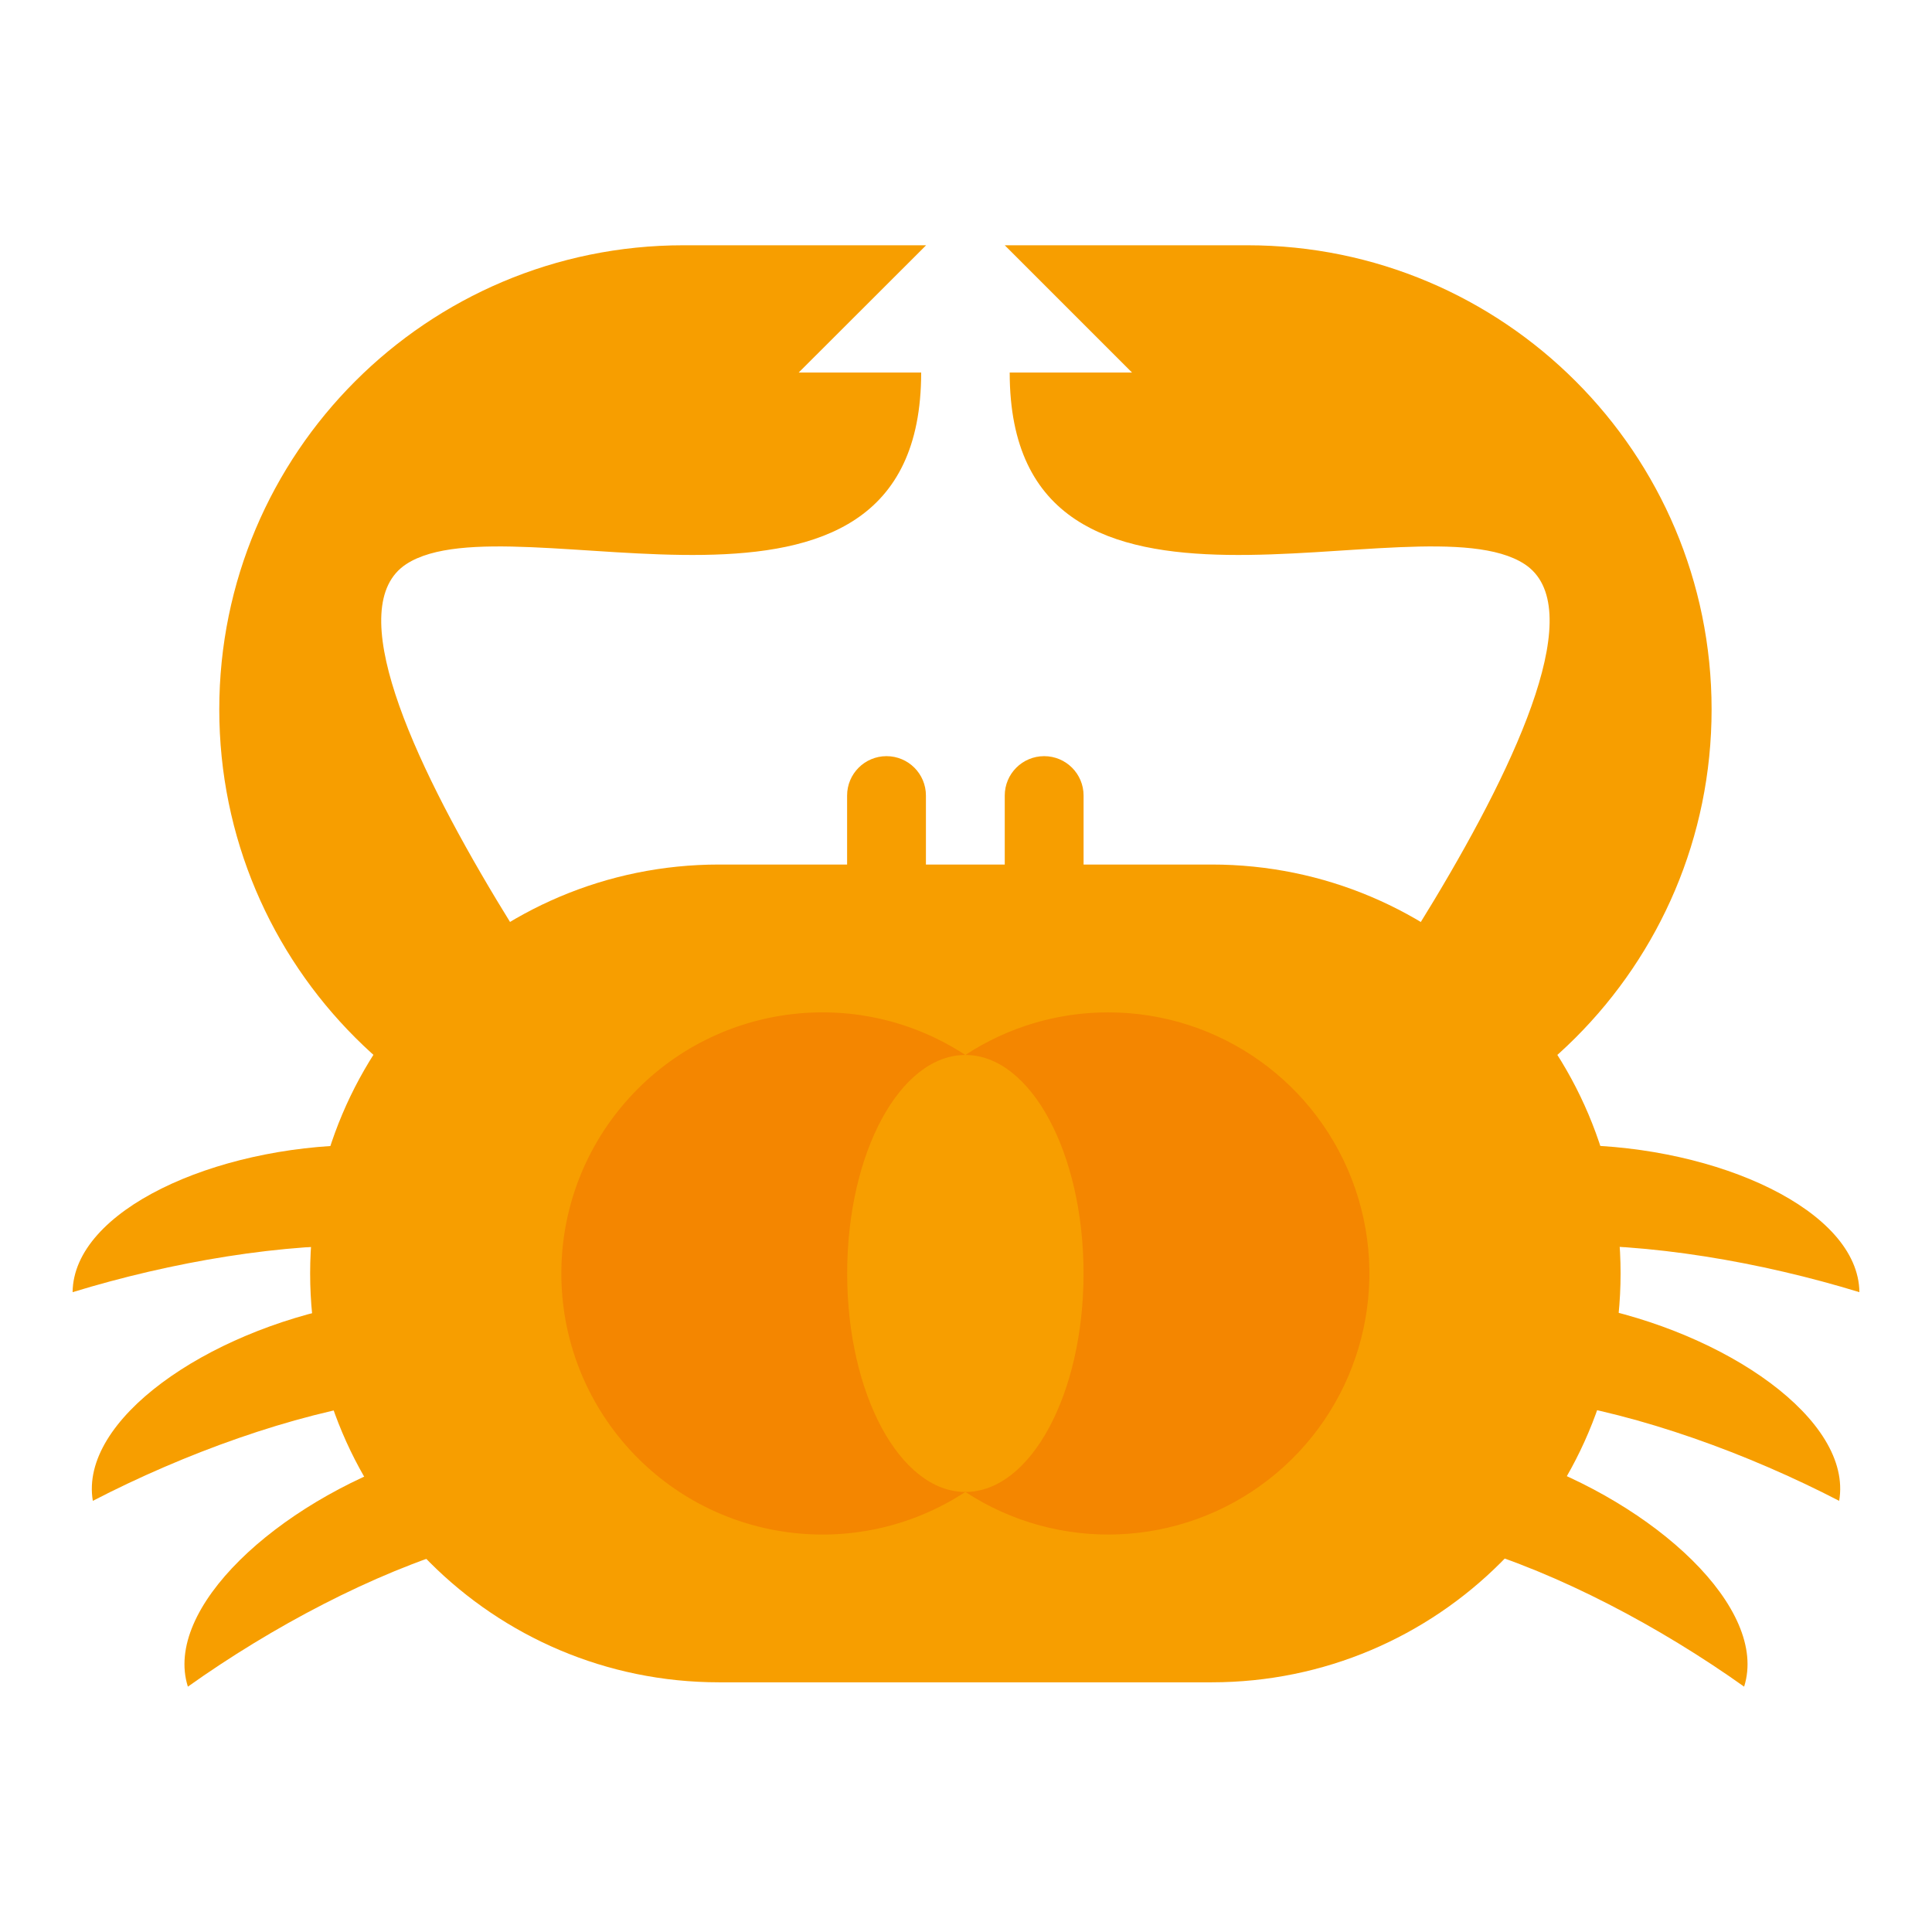
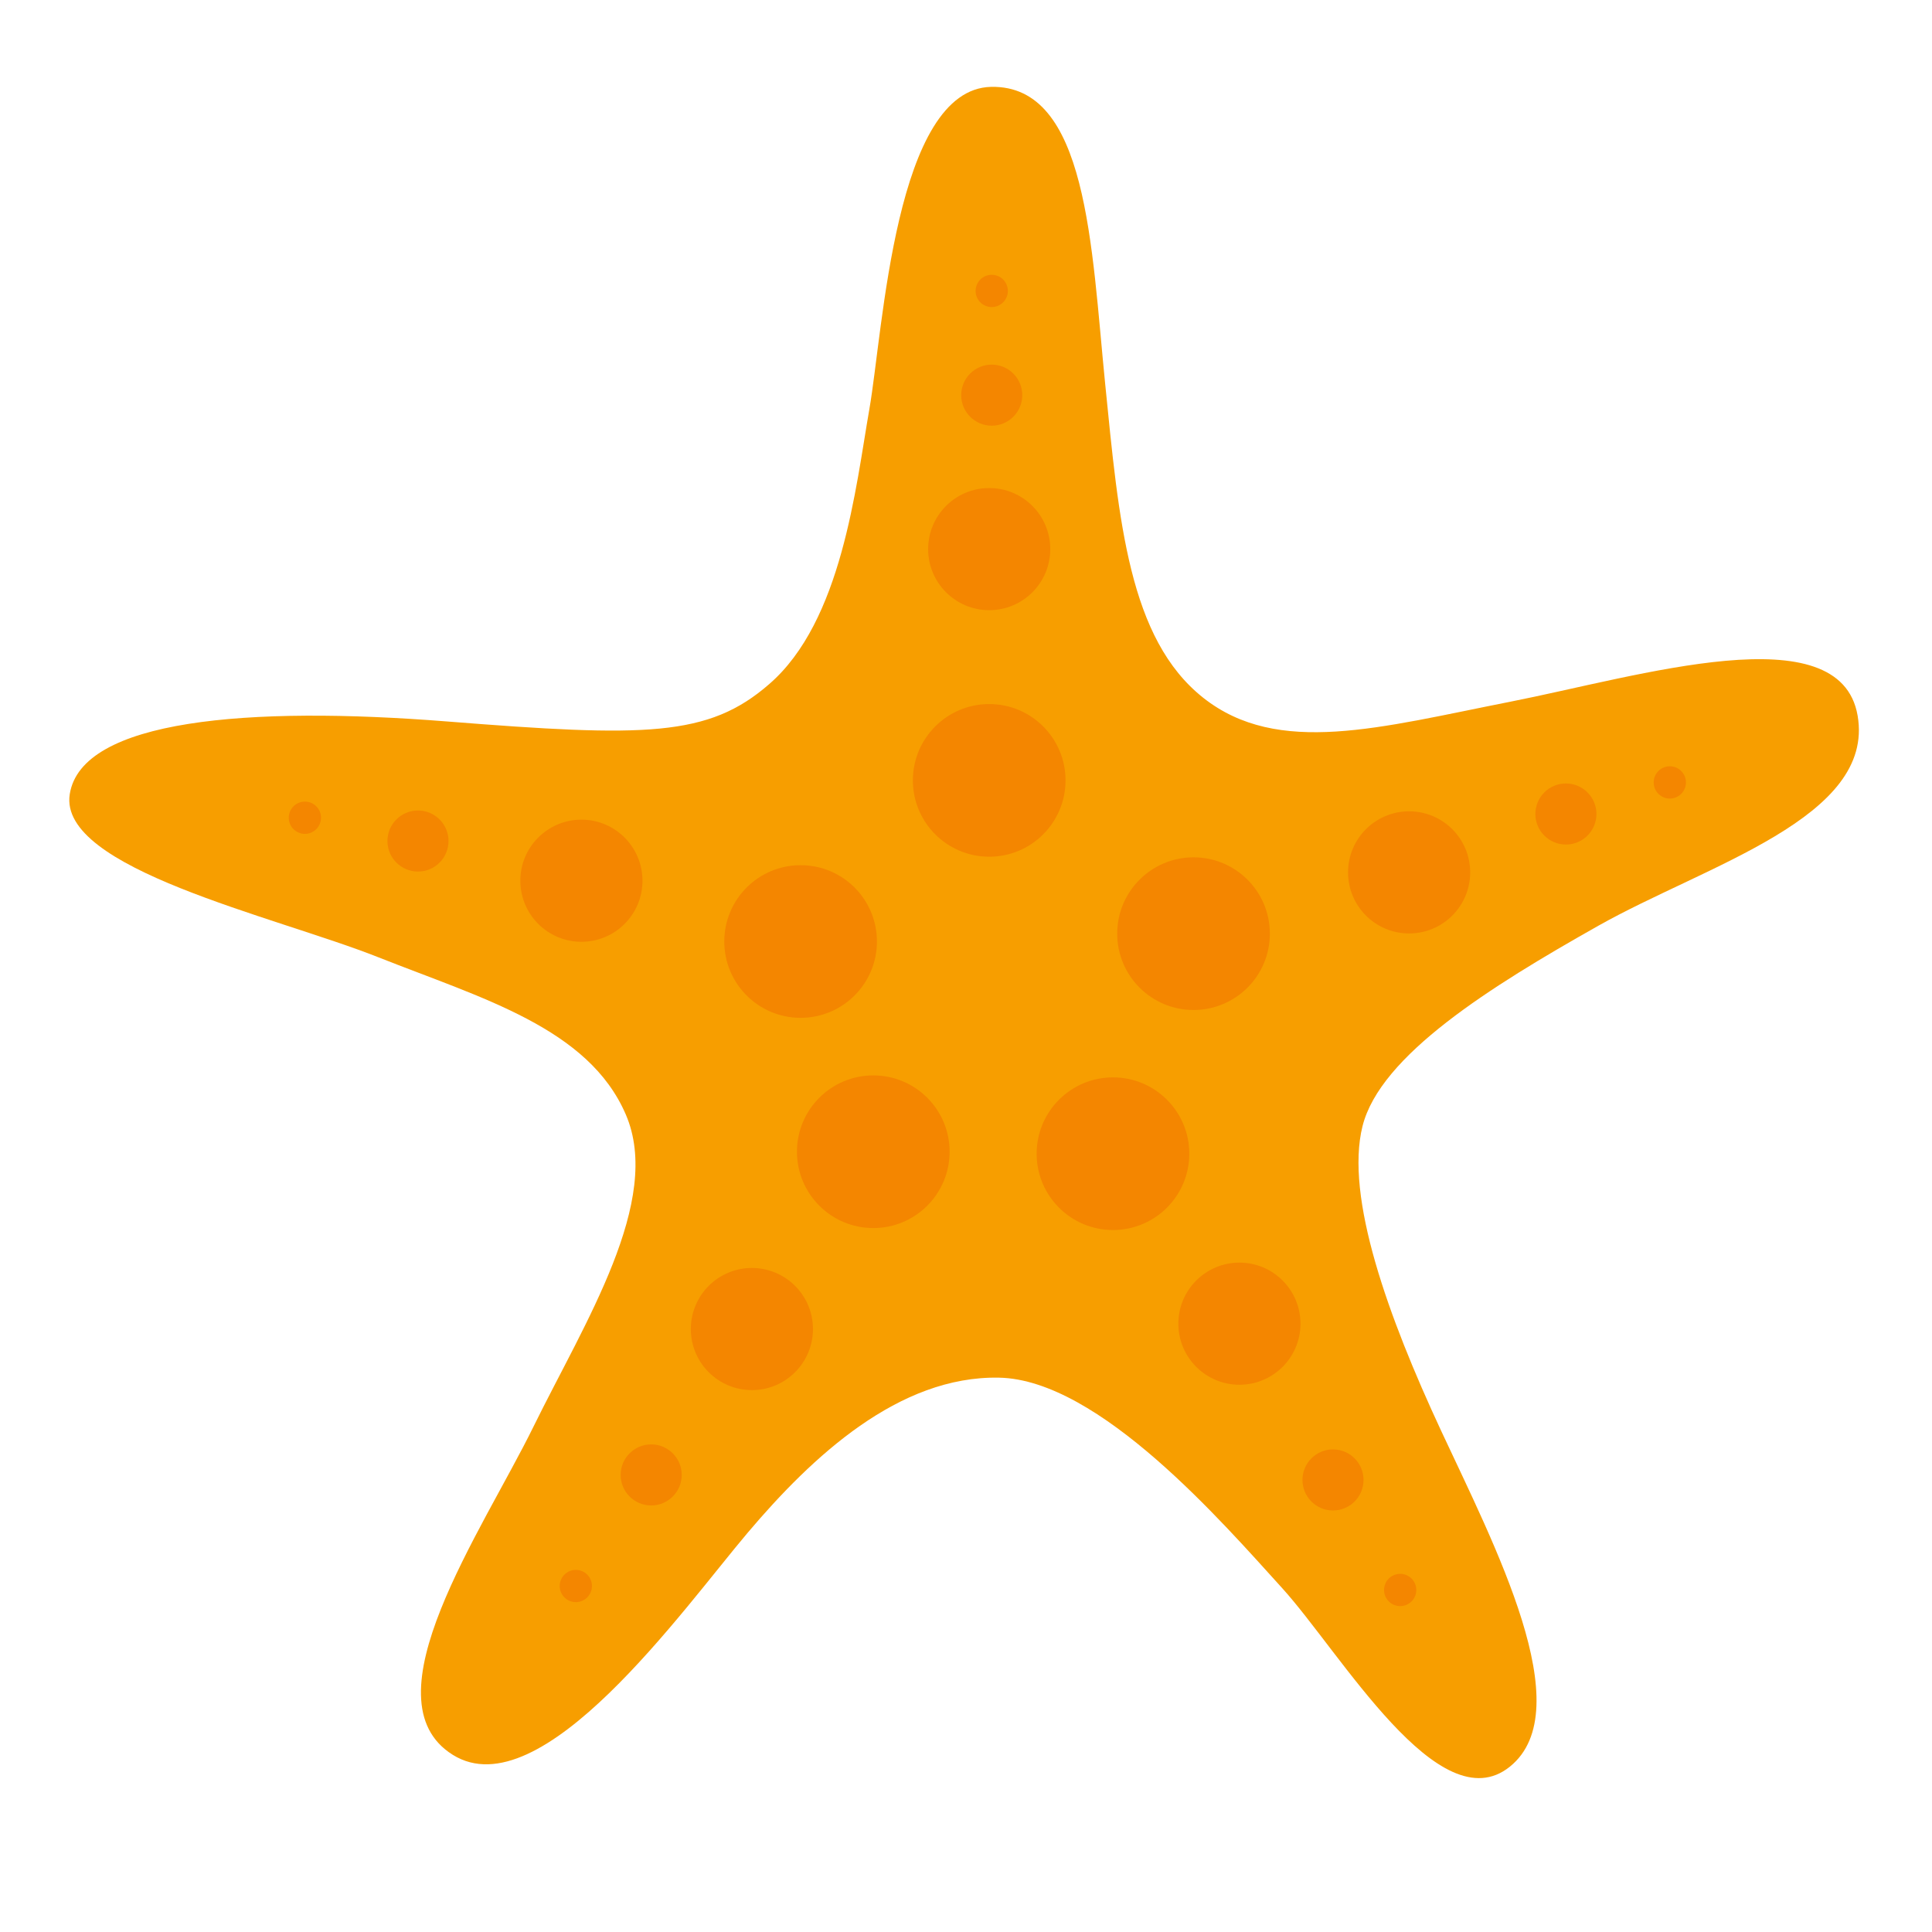
- <svg xmlns="http://www.w3.org/2000/svg" viewBox="0 0 512 512">
-   <defs>
-     <style>.cls-1,.cls-4{fill:#f79e00;}.cls-2,.cls-4{isolation:isolate;}.cls-3{fill:#f48600;}</style>
-   </defs>
-   <path class="cls-1" d="M181.11,311a123,123,0,0,1-123-123h0a123,123,0,0,1,123-123h64.32L211.66,98.73h32.46c0,79.47-108.36,32.47-136.43,50.75C73.65,171.64,181.11,311,181.11,311Z" />
-   <path class="cls-1" d="M404,149.48C375.94,131.2,267.58,178.2,267.58,98.73H300L266.27,65h64.32a123,123,0,0,1,123,123h0a123,123,0,0,1-123,123S438.05,171.64,404,149.48Z" />
-   <rect class="cls-1" x="266.27" y="200.39" width="20.89" height="57.44" rx="10.44" />
-   <rect class="cls-1" x="224.49" y="200.39" width="20.89" height="57.44" rx="10.44" />
-   <path class="cls-1" d="M190.55,229.11H321.11A108.35,108.35,0,0,1,429.47,337.47h0A108.36,108.36,0,0,1,321.11,445.83H190.55A108.37,108.37,0,0,1,82.19,337.47h0A108.36,108.36,0,0,1,190.55,229.11Z" />
-   <g class="cls-2">
-     <path class="cls-3" d="M293.69,268.29a68.83,68.83,0,0,0-37.86,11.29,69.19,69.19,0,1,0,0,115.8,69.19,69.19,0,1,0,37.86-127.09Z" />
+ <svg xmlns="http://www.w3.org/2000/svg" version="1.1" viewBox="0 0 512 512">
+   <g>
+     <path d="m203.84 181.3c19.264-16.661 22.909-52.066 26.554-72.892 3.645-20.826 6.769-84.868 32.281-85.388 25.512-0.521 26.554 42.173 30.198 78.62 3.645 36.446 6.248 67.686 26.033 83.306 19.785 15.62 46.859 7.81 81.223 1.041 34.364-6.769 87.471-23.43 92.157 3.645 4.686 27.074-40.091 39.57-68.727 55.711-28.636 16.14-57.793 34.364-62.479 53.107-4.686 18.744 6.769 50.504 20.826 80.702 14.058 30.198 36.967 73.934 18.223 89.033-18.744 15.099-44.777-30.198-60.397-47.38-15.62-17.182-48.421-55.19-74.975-55.711-26.554-0.521-49.463 20.826-66.644 41.132-17.182 20.306-54.669 73.413-78.099 58.835-23.43-14.578 7.81-59.355 21.347-86.95 13.537-27.595 34.364-59.876 24.471-82.785s-38.008-30.719-65.603-41.653c-27.595-10.934-84.868-23.43-81.744-43.215 3.124-19.785 47.38-23.43 99.967-19.264 52.587 4.165 69.248 4.165 85.388-9.893z" fill="#f79e00" />
+     <g fill="#f48600">
+       <circle cx="262.15" cy="206.81" r="20.228" />
+       <circle cx="316.3" cy="247.43" r="20.228" />
+       <circle cx="294.95" cy="305.74" r="20.228" />
+       <circle cx="231.43" cy="305.22" r="20.228" />
+       <circle cx="212.17" cy="249.51" r="20.228" />
+       <circle cx="154.08" cy="233.4" r="16.183" />
+       <circle cx="262.15" cy="145.52" r="16.183" />
+       <circle cx="373.43" cy="231.19" r="16.183" />
+       <circle cx="328.46" cy="350.79" r="16.183" />
+       <circle cx="199.26" cy="352.21" r="16.183" />
+       <ellipse cx="110.77" cy="222.88" rx="8.091" ry="8.091" />
+       <ellipse cx="262.82" cy="104.72" rx="8.091" ry="8.091" />
+       <ellipse cx="414.98" cy="215.72" rx="8.091" ry="8.091" />
+       <ellipse cx="353.26" cy="392.2" rx="8.091" ry="8.091" />
+       <circle cx="371.06" cy="421.36" r="4.275" />
+       <circle cx="152.6" cy="420.31" r="4.275" />
+       <circle cx="80.8" cy="216.71" r="4.275" />
+       <circle cx="262.82" cy="77.098" r="4.275" />
+       <circle cx="442.52" cy="207.35" r="4.275" />
+       <ellipse cx="172.57" cy="390.87" rx="8.091" ry="8.091" />
+     </g>
  </g>
-   <ellipse class="cls-4" cx="255.83" cy="337.48" rx="31.32" ry="57.9" />
-   <path class="cls-1" d="M402.77,386.23c36,12.31,66,40.07,59.44,60.75C440,431.17,413.11,416.91,389,409.83Z" />
-   <path class="cls-1" d="M420.05,345.89c37.37,7.15,71,30.45,67.35,51.85-24.24-12.55-52.82-22.92-77.67-26.57Z" />
-   <path class="cls-1" d="M417.26,303.44c38.05.39,75.26,17.34,75.5,39-26.08-8-56.05-13.16-81.15-12.32Z" />
-   <path class="cls-1" d="M109.23,386.23c-36,12.31-66,40.07-59.44,60.75C72,431.17,98.89,416.91,123,409.83Z" />
-   <path class="cls-1" d="M92,345.89C54.58,353,21,376.34,24.6,397.74c24.24-12.55,52.82-22.92,77.67-26.57Z" />
-   <path class="cls-1" d="M94.74,303.44c-38,.39-75.26,17.34-75.5,39,26.08-8,56.05-13.16,81.15-12.32Z" />
</svg>
